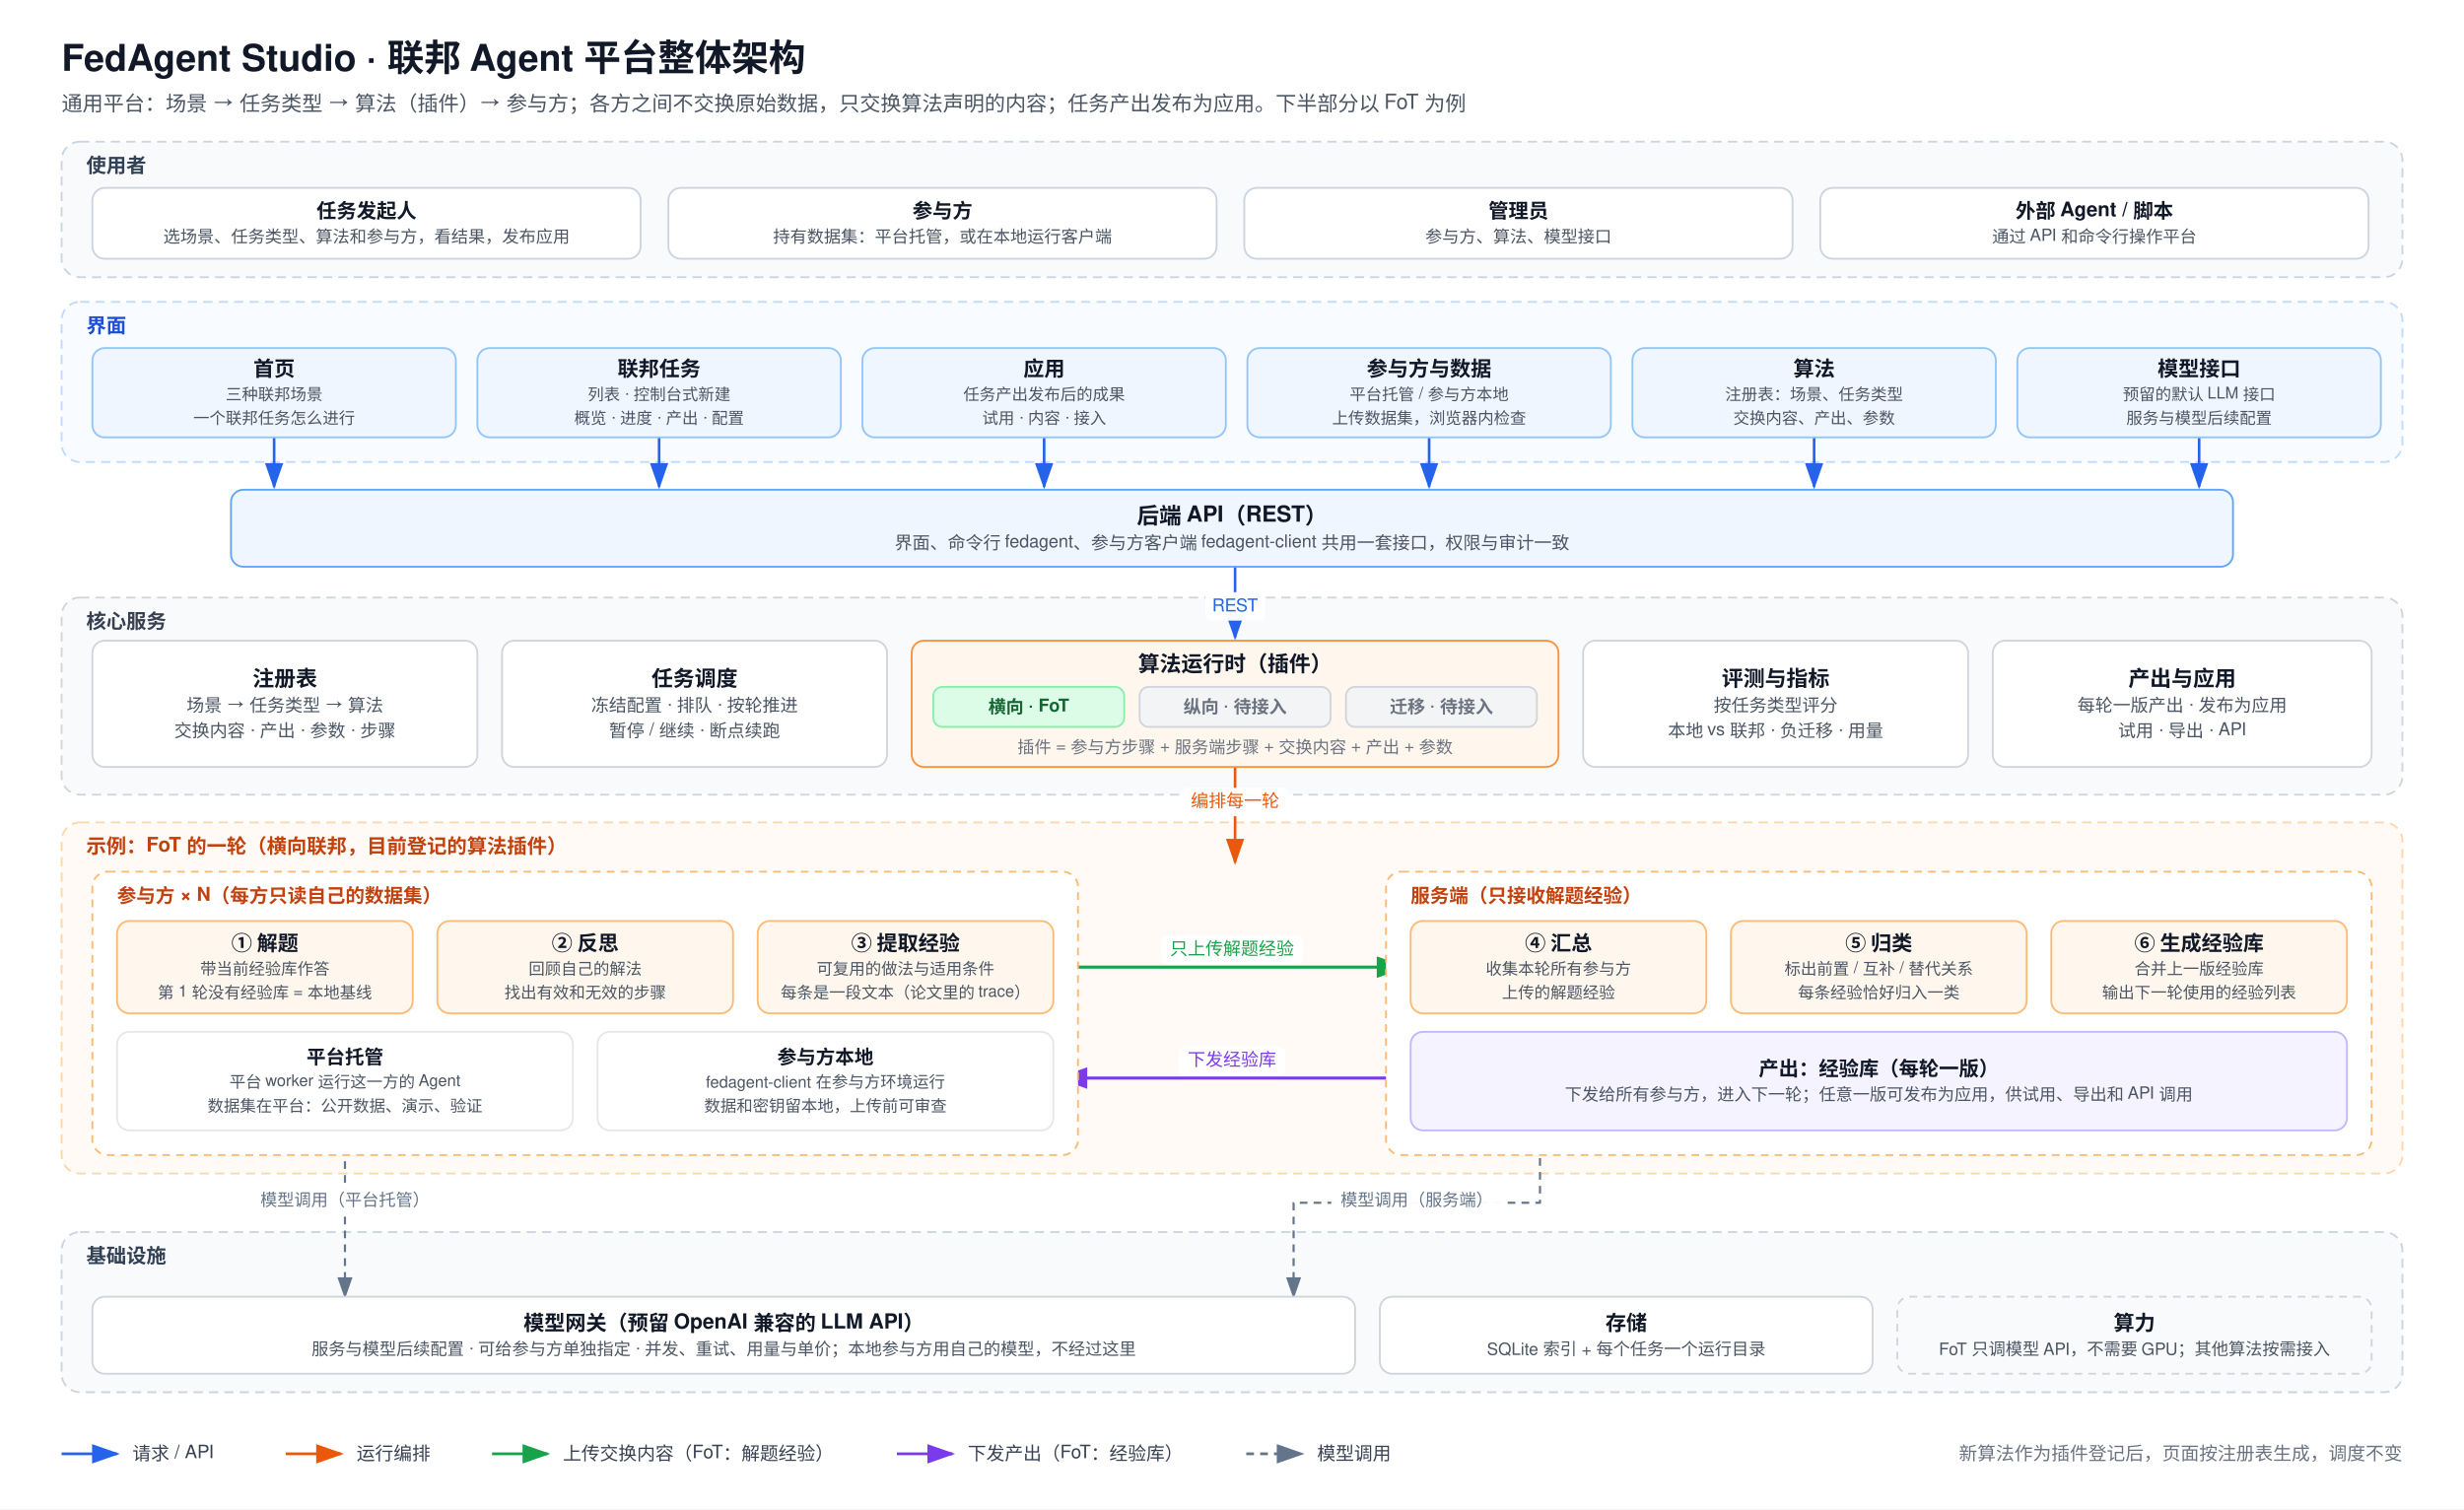
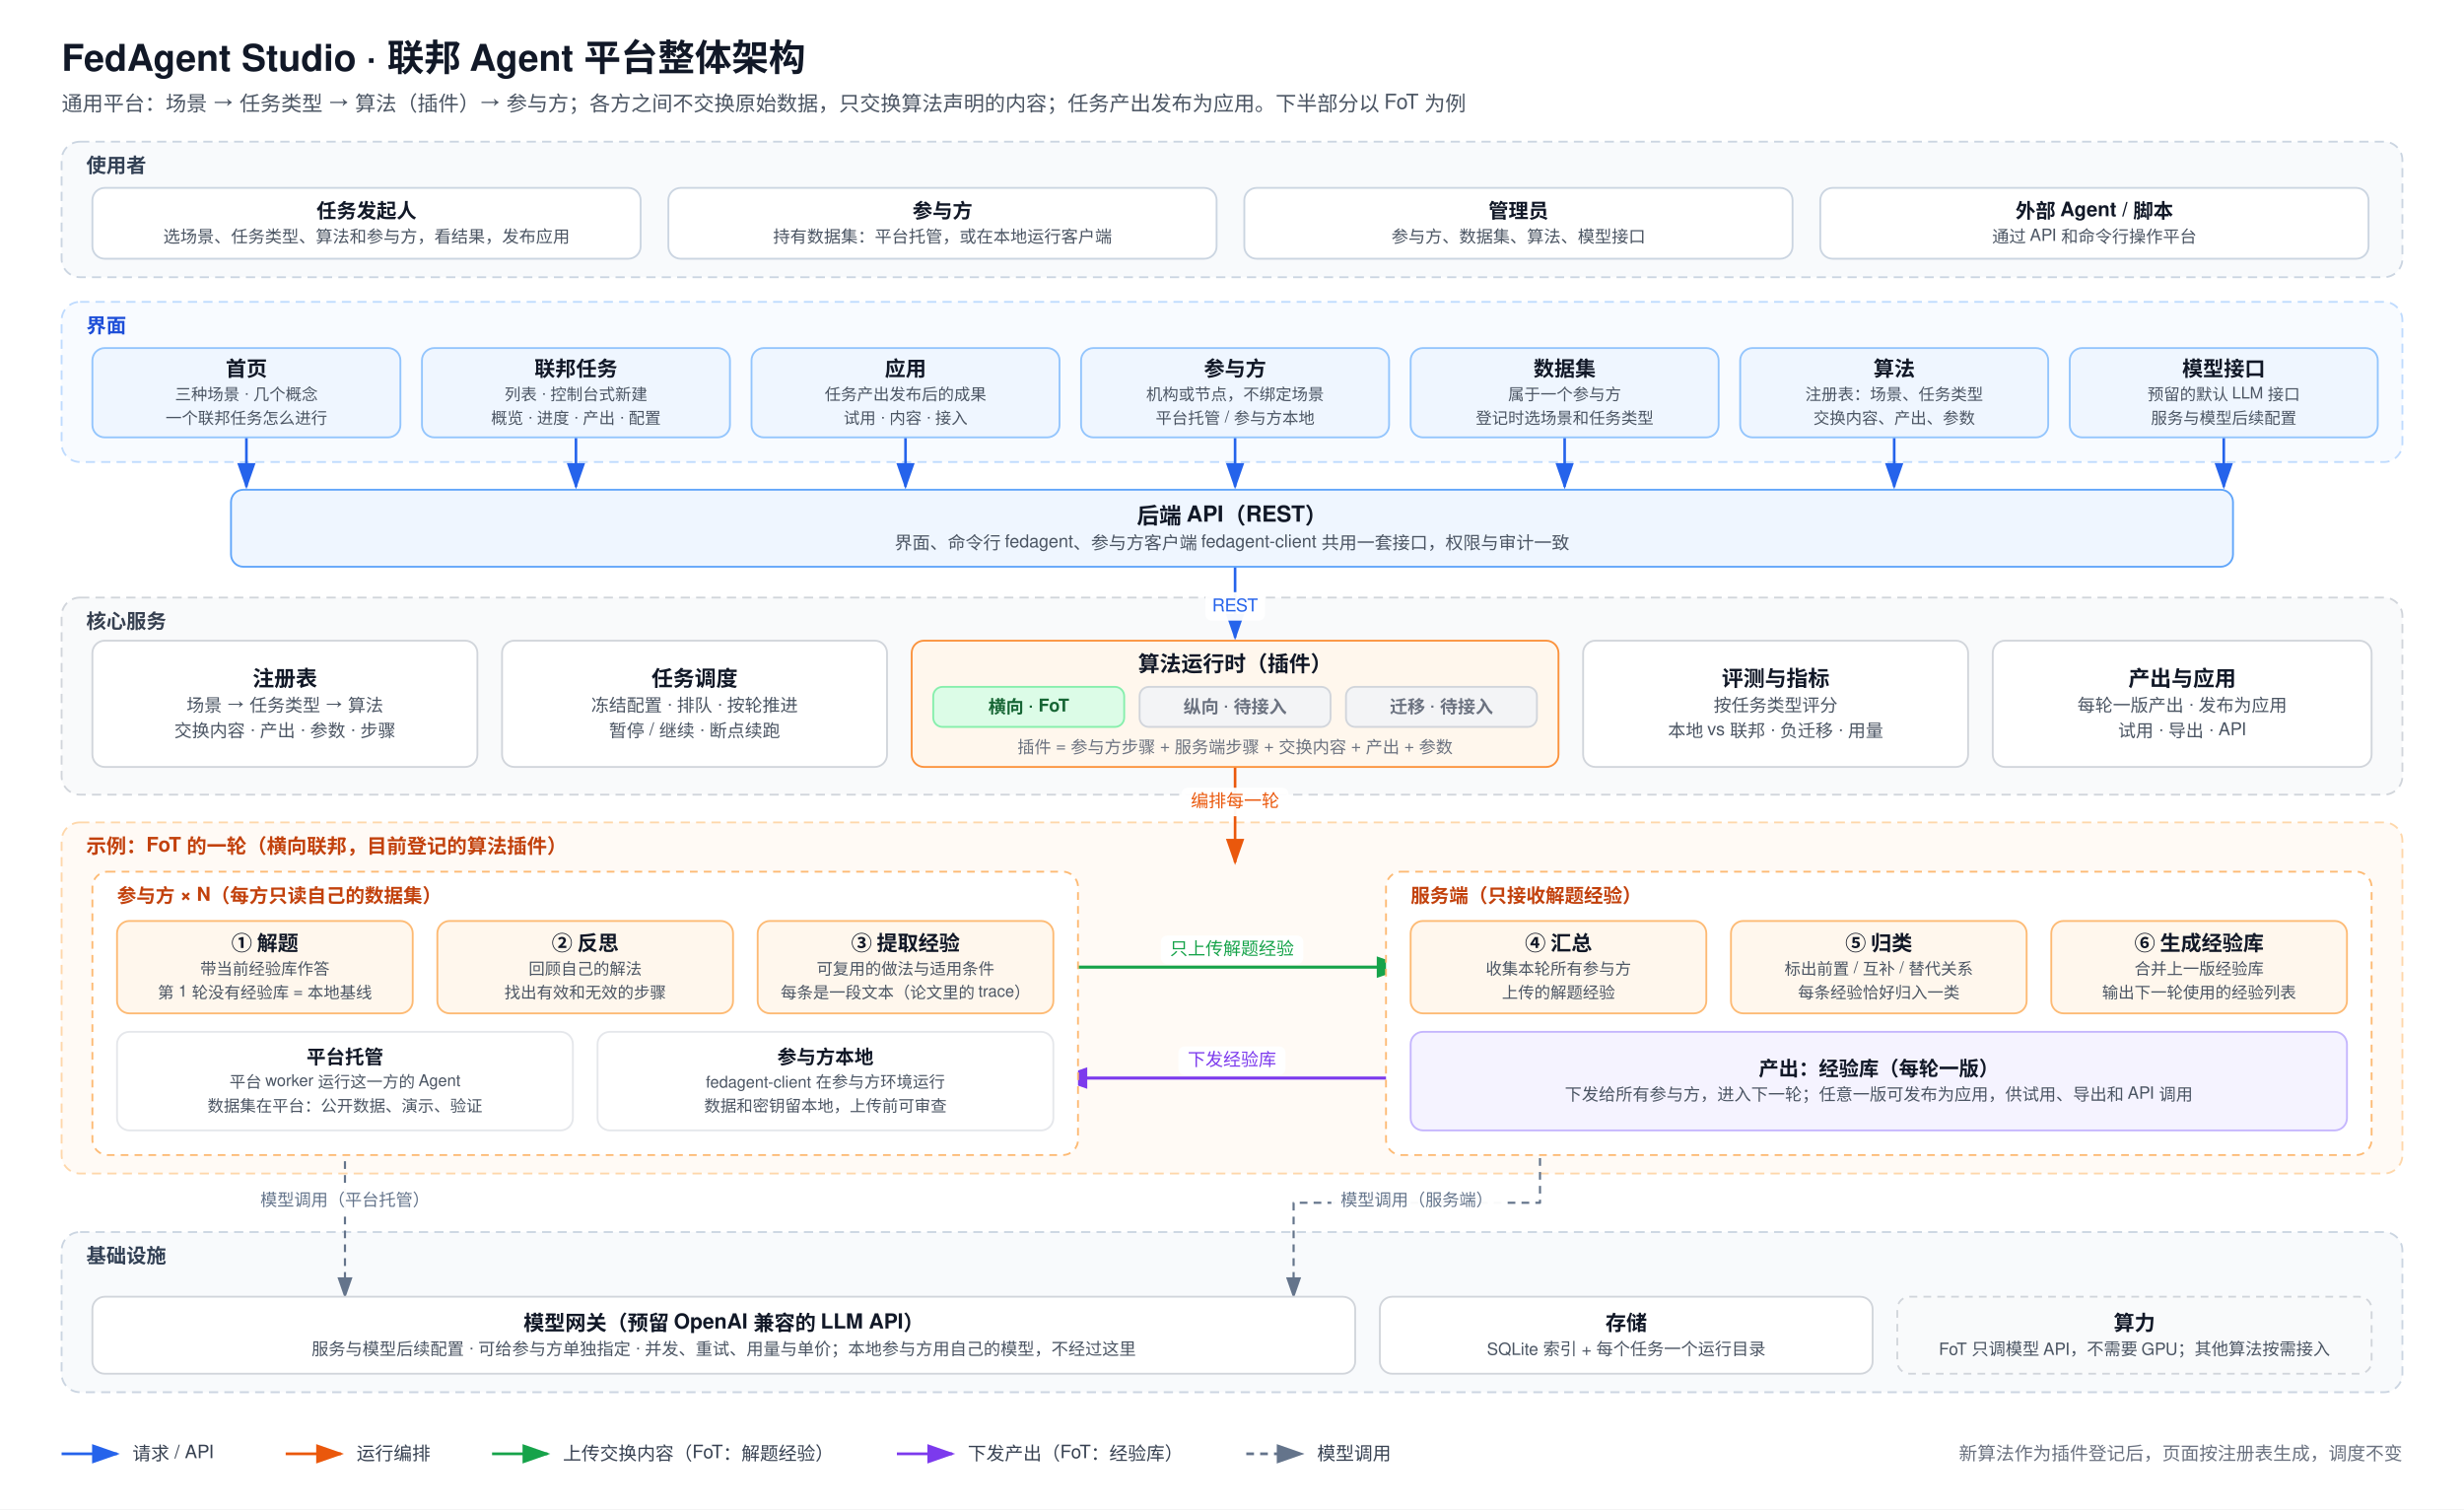
<svg xmlns="http://www.w3.org/2000/svg" viewBox="0 0 1600 980" width="1600" height="980">
  <style>text { font-family: 'Helvetica Neue', Helvetica, 'PingFang SC', 'Hiragino Sans GB', 'Heiti SC', 'Noto Sans CJK SC', 'Microsoft YaHei', Arial, sans-serif; }</style>
  <defs>
    <marker id="m-blue" markerWidth="10" markerHeight="7" refX="9" refY="3.5" orient="auto">
      <polygon points="0 0, 10 3.5, 0 7" fill="#2563eb" />
    </marker>
    <marker id="m-purple" markerWidth="10" markerHeight="7" refX="9" refY="3.5" orient="auto">
      <polygon points="0 0, 10 3.5, 0 7" fill="#7c3aed" />
    </marker>
    <marker id="m-orange" markerWidth="10" markerHeight="7" refX="9" refY="3.5" orient="auto">
      <polygon points="0 0, 10 3.5, 0 7" fill="#ea580c" />
    </marker>
    <marker id="m-green" markerWidth="10" markerHeight="7" refX="9" refY="3.5" orient="auto">
      <polygon points="0 0, 10 3.5, 0 7" fill="#16a34a" />
    </marker>
    <marker id="m-gray" markerWidth="10" markerHeight="7" refX="9" refY="3.5" orient="auto">
      <polygon points="0 0, 10 3.5, 0 7" fill="#64748b" />
    </marker>
  </defs>
  <rect width="1600" height="980" fill="#ffffff" />
  <text x="40" y="46" font-size="24" font-weight="700" fill="#111827" text-anchor="start">FedAgent Studio · 联邦 Agent 平台整体架构</text>
  <text x="40" y="72" font-size="13.5" font-weight="400" fill="#4b5563" text-anchor="start">通用平台：场景 → 任务类型 → 算法（插件）→ 参与方；各方之间不交换原始数据，只交换算法声明的内容；任务产出发布为应用。下半部分以 FoT 为例</text>
  <rect x="40" y="92" width="1520" height="88" rx="12" ry="12" fill="#f8fafc" stroke="#cbd5e1" stroke-width="1.2" stroke-dasharray="6,4" />
  <rect x="40" y="196" width="1520" height="104" rx="12" ry="12" fill="#f8fbff" stroke="#bfdbfe" stroke-width="1.2" stroke-dasharray="6,4" />
  <rect x="40" y="388" width="1520" height="128" rx="12" ry="12" fill="#f9fafb" stroke="#d1d5db" stroke-width="1.2" stroke-dasharray="6,4" />
  <rect x="40" y="534" width="1520" height="228" rx="12" ry="12" fill="#fffaf5" stroke="#fed7aa" stroke-width="1.2" stroke-dasharray="6,4" />
  <rect x="40" y="800" width="1520" height="104" rx="12" ry="12" fill="#f8fafc" stroke="#cbd5e1" stroke-width="1.2" stroke-dasharray="6,4" />
  <text x="56" y="112" font-size="13" font-weight="700" fill="#334155" text-anchor="start">使用者</text>
  <text x="56" y="216" font-size="13" font-weight="700" fill="#1d4ed8" text-anchor="start">界面</text>
  <text x="56" y="408" font-size="13" font-weight="700" fill="#374151" text-anchor="start">核心服务</text>
  <text x="56" y="554" font-size="13" font-weight="700" fill="#c2410c" text-anchor="start">示例：FoT 的一轮（横向联邦，目前登记的算法插件）</text>
  <text x="56" y="820" font-size="13" font-weight="700" fill="#334155" text-anchor="start">基础设施</text>
-   <path d="M178,284 V316" fill="none" stroke="#2563eb" stroke-width="1.7" marker-end="url(#m-blue)" stroke-linejoin="round" />
-   <path d="M428,284 V316" fill="none" stroke="#2563eb" stroke-width="1.7" marker-end="url(#m-blue)" stroke-linejoin="round" />
-   <path d="M678,284 V316" fill="none" stroke="#2563eb" stroke-width="1.7" marker-end="url(#m-blue)" stroke-linejoin="round" />
-   <path d="M928,284 V316" fill="none" stroke="#2563eb" stroke-width="1.7" marker-end="url(#m-blue)" stroke-linejoin="round" />
-   <path d="M1178,284 V316" fill="none" stroke="#2563eb" stroke-width="1.7" marker-end="url(#m-blue)" stroke-linejoin="round" />
-   <path d="M1428,284 V316" fill="none" stroke="#2563eb" stroke-width="1.7" marker-end="url(#m-blue)" stroke-linejoin="round" />
+   <path d="M160,284 V316" fill="none" stroke="#2563eb" stroke-width="1.7" marker-end="url(#m-blue)" stroke-linejoin="round" />
+   <path d="M374,284 V316" fill="none" stroke="#2563eb" stroke-width="1.7" marker-end="url(#m-blue)" stroke-linejoin="round" />
+   <path d="M588,284 V316" fill="none" stroke="#2563eb" stroke-width="1.7" marker-end="url(#m-blue)" stroke-linejoin="round" />
+   <path d="M802,284 V316" fill="none" stroke="#2563eb" stroke-width="1.7" marker-end="url(#m-blue)" stroke-linejoin="round" />
+   <path d="M1016,284 V316" fill="none" stroke="#2563eb" stroke-width="1.7" marker-end="url(#m-blue)" stroke-linejoin="round" />
+   <path d="M1230,284 V316" fill="none" stroke="#2563eb" stroke-width="1.7" marker-end="url(#m-blue)" stroke-linejoin="round" />
+   <path d="M1444,284 V316" fill="none" stroke="#2563eb" stroke-width="1.7" marker-end="url(#m-blue)" stroke-linejoin="round" />
  <path d="M802,368 V414" fill="none" stroke="#2563eb" stroke-width="1.7" marker-end="url(#m-blue)" stroke-linejoin="round" />
  <path d="M802,498 V560" fill="none" stroke="#ea580c" stroke-width="1.7" marker-end="url(#m-orange)" stroke-linejoin="round" />
  <path d="M686,628 H912" fill="none" stroke="#16a34a" stroke-width="2" marker-end="url(#m-green)" stroke-linejoin="round" />
  <path d="M914,700 H688" fill="none" stroke="#7c3aed" stroke-width="2" marker-end="url(#m-purple)" stroke-linejoin="round" />
  <path d="M224,736 V842" fill="none" stroke="#64748b" stroke-width="1.4" stroke-dasharray="5,4" marker-end="url(#m-gray)" stroke-linejoin="round" />
  <path d="M1000,752 V781 H840 V842" fill="none" stroke="#64748b" stroke-width="1.4" stroke-dasharray="5,4" marker-end="url(#m-gray)" stroke-linejoin="round" />
  <rect x="60" y="122" width="356" height="46" rx="8" ry="8" fill="#ffffff" stroke="#cbd5e1" stroke-width="1.2" />
  <text x="238.0" y="141.5" font-size="13" font-weight="600" fill="#111827" text-anchor="middle">任务发起人</text>
  <text x="238.0" y="157.5" font-size="11" font-weight="400" fill="#4b5563" text-anchor="middle">选场景、任务类型、算法和参与方，看结果，发布应用</text>
  <rect x="434" y="122" width="356" height="46" rx="8" ry="8" fill="#ffffff" stroke="#cbd5e1" stroke-width="1.2" />
  <text x="612.0" y="141.5" font-size="13" font-weight="600" fill="#111827" text-anchor="middle">参与方</text>
  <text x="612.0" y="157.5" font-size="11" font-weight="400" fill="#4b5563" text-anchor="middle">持有数据集：平台托管，或在本地运行客户端</text>
  <rect x="808" y="122" width="356" height="46" rx="8" ry="8" fill="#ffffff" stroke="#cbd5e1" stroke-width="1.2" />
  <text x="986.0" y="141.5" font-size="13" font-weight="600" fill="#111827" text-anchor="middle">管理员</text>
-   <text x="986.0" y="157.5" font-size="11" font-weight="400" fill="#4b5563" text-anchor="middle">参与方、算法、模型接口</text>
+   <text x="986.0" y="157.5" font-size="11" font-weight="400" fill="#4b5563" text-anchor="middle">参与方、数据集、算法、模型接口</text>
  <rect x="1182" y="122" width="356" height="46" rx="8" ry="8" fill="#ffffff" stroke="#cbd5e1" stroke-width="1.2" />
  <text x="1360.0" y="141.5" font-size="13" font-weight="600" fill="#111827" text-anchor="middle">外部 Agent / 脚本</text>
  <text x="1360.0" y="157.5" font-size="11" font-weight="400" fill="#4b5563" text-anchor="middle">通过 API 和命令行操作平台</text>
-   <rect x="60" y="226" width="236" height="58" rx="8" ry="8" fill="#eff6ff" stroke="#93c5fd" stroke-width="1.2" />
-   <text x="178.0" y="244.2" font-size="13.5" font-weight="600" fill="#111827" text-anchor="middle">首页</text>
-   <text x="178.0" y="259.8" font-size="10.5" font-weight="400" fill="#4b5563" text-anchor="middle">三种联邦场景</text>
-   <text x="178.0" y="275.2" font-size="10.5" font-weight="400" fill="#4b5563" text-anchor="middle">一个联邦任务怎么进行</text>
-   <rect x="310" y="226" width="236" height="58" rx="8" ry="8" fill="#eff6ff" stroke="#93c5fd" stroke-width="1.2" />
-   <text x="428.0" y="244.2" font-size="13.5" font-weight="600" fill="#111827" text-anchor="middle">联邦任务</text>
-   <text x="428.0" y="259.8" font-size="10.5" font-weight="400" fill="#4b5563" text-anchor="middle">列表 · 控制台式新建</text>
-   <text x="428.0" y="275.2" font-size="10.5" font-weight="400" fill="#4b5563" text-anchor="middle">概览 · 进度 · 产出 · 配置</text>
-   <rect x="560" y="226" width="236" height="58" rx="8" ry="8" fill="#eff6ff" stroke="#93c5fd" stroke-width="1.2" />
-   <text x="678.0" y="244.2" font-size="13.5" font-weight="600" fill="#111827" text-anchor="middle">应用</text>
-   <text x="678.0" y="259.8" font-size="10.5" font-weight="400" fill="#4b5563" text-anchor="middle">任务产出发布后的成果</text>
-   <text x="678.0" y="275.2" font-size="10.5" font-weight="400" fill="#4b5563" text-anchor="middle">试用 · 内容 · 接入</text>
-   <rect x="810" y="226" width="236" height="58" rx="8" ry="8" fill="#eff6ff" stroke="#93c5fd" stroke-width="1.2" />
-   <text x="928.0" y="244.2" font-size="13.5" font-weight="600" fill="#111827" text-anchor="middle">参与方与数据</text>
-   <text x="928.0" y="259.8" font-size="10.5" font-weight="400" fill="#4b5563" text-anchor="middle">平台托管 / 参与方本地</text>
-   <text x="928.0" y="275.2" font-size="10.5" font-weight="400" fill="#4b5563" text-anchor="middle">上传数据集，浏览器内检查</text>
-   <rect x="1060" y="226" width="236" height="58" rx="8" ry="8" fill="#eff6ff" stroke="#93c5fd" stroke-width="1.2" />
-   <text x="1178.0" y="244.2" font-size="13.5" font-weight="600" fill="#111827" text-anchor="middle">算法</text>
-   <text x="1178.0" y="259.8" font-size="10.5" font-weight="400" fill="#4b5563" text-anchor="middle">注册表：场景、任务类型</text>
-   <text x="1178.0" y="275.2" font-size="10.5" font-weight="400" fill="#4b5563" text-anchor="middle">交换内容、产出、参数</text>
-   <rect x="1310" y="226" width="236" height="58" rx="8" ry="8" fill="#eff6ff" stroke="#93c5fd" stroke-width="1.2" />
-   <text x="1428.0" y="244.2" font-size="13.5" font-weight="600" fill="#111827" text-anchor="middle">模型接口</text>
-   <text x="1428.0" y="259.8" font-size="10.5" font-weight="400" fill="#4b5563" text-anchor="middle">预留的默认 LLM 接口</text>
-   <text x="1428.0" y="275.2" font-size="10.5" font-weight="400" fill="#4b5563" text-anchor="middle">服务与模型后续配置</text>
+   <rect x="60" y="226" width="200" height="58" rx="8" ry="8" fill="#eff6ff" stroke="#93c5fd" stroke-width="1.2" />
+   <text x="160.0" y="244.2" font-size="13.5" font-weight="600" fill="#111827" text-anchor="middle">首页</text>
+   <text x="160.0" y="259.8" font-size="10.5" font-weight="400" fill="#4b5563" text-anchor="middle">三种场景 · 几个概念</text>
+   <text x="160.0" y="275.2" font-size="10.5" font-weight="400" fill="#4b5563" text-anchor="middle">一个联邦任务怎么进行</text>
+   <rect x="274" y="226" width="200" height="58" rx="8" ry="8" fill="#eff6ff" stroke="#93c5fd" stroke-width="1.2" />
+   <text x="374.0" y="244.2" font-size="13.5" font-weight="600" fill="#111827" text-anchor="middle">联邦任务</text>
+   <text x="374.0" y="259.8" font-size="10.5" font-weight="400" fill="#4b5563" text-anchor="middle">列表 · 控制台式新建</text>
+   <text x="374.0" y="275.2" font-size="10.5" font-weight="400" fill="#4b5563" text-anchor="middle">概览 · 进度 · 产出 · 配置</text>
+   <rect x="488" y="226" width="200" height="58" rx="8" ry="8" fill="#eff6ff" stroke="#93c5fd" stroke-width="1.2" />
+   <text x="588.0" y="244.2" font-size="13.5" font-weight="600" fill="#111827" text-anchor="middle">应用</text>
+   <text x="588.0" y="259.8" font-size="10.5" font-weight="400" fill="#4b5563" text-anchor="middle">任务产出发布后的成果</text>
+   <text x="588.0" y="275.2" font-size="10.5" font-weight="400" fill="#4b5563" text-anchor="middle">试用 · 内容 · 接入</text>
+   <rect x="702" y="226" width="200" height="58" rx="8" ry="8" fill="#eff6ff" stroke="#93c5fd" stroke-width="1.2" />
+   <text x="802.0" y="244.2" font-size="13.5" font-weight="600" fill="#111827" text-anchor="middle">参与方</text>
+   <text x="802.0" y="259.8" font-size="10.5" font-weight="400" fill="#4b5563" text-anchor="middle">机构或节点，不绑定场景</text>
+   <text x="802.0" y="275.2" font-size="10.5" font-weight="400" fill="#4b5563" text-anchor="middle">平台托管 / 参与方本地</text>
+   <rect x="916" y="226" width="200" height="58" rx="8" ry="8" fill="#eff6ff" stroke="#93c5fd" stroke-width="1.2" />
+   <text x="1016.0" y="244.2" font-size="13.5" font-weight="600" fill="#111827" text-anchor="middle">数据集</text>
+   <text x="1016.0" y="259.8" font-size="10.5" font-weight="400" fill="#4b5563" text-anchor="middle">属于一个参与方</text>
+   <text x="1016.0" y="275.2" font-size="10.5" font-weight="400" fill="#4b5563" text-anchor="middle">登记时选场景和任务类型</text>
+   <rect x="1130" y="226" width="200" height="58" rx="8" ry="8" fill="#eff6ff" stroke="#93c5fd" stroke-width="1.2" />
+   <text x="1230.0" y="244.2" font-size="13.5" font-weight="600" fill="#111827" text-anchor="middle">算法</text>
+   <text x="1230.0" y="259.8" font-size="10.5" font-weight="400" fill="#4b5563" text-anchor="middle">注册表：场景、任务类型</text>
+   <text x="1230.0" y="275.2" font-size="10.5" font-weight="400" fill="#4b5563" text-anchor="middle">交换内容、产出、参数</text>
+   <rect x="1344" y="226" width="200" height="58" rx="8" ry="8" fill="#eff6ff" stroke="#93c5fd" stroke-width="1.2" />
+   <text x="1444.0" y="244.2" font-size="13.5" font-weight="600" fill="#111827" text-anchor="middle">模型接口</text>
+   <text x="1444.0" y="259.8" font-size="10.5" font-weight="400" fill="#4b5563" text-anchor="middle">预留的默认 LLM 接口</text>
+   <text x="1444.0" y="275.2" font-size="10.5" font-weight="400" fill="#4b5563" text-anchor="middle">服务与模型后续配置</text>
  <rect x="150" y="318" width="1300" height="50" rx="8" ry="8" fill="#eff6ff" stroke="#60a5fa" stroke-width="1.2" />
  <text x="800.0" y="340.0" font-size="14.5" font-weight="600" fill="#111827" text-anchor="middle">后端 API（REST）</text>
  <text x="800.0" y="356.5" font-size="11.5" font-weight="400" fill="#4b5563" text-anchor="middle">界面、命令行 fedagent、参与方客户端 fedagent-client 共用一套接口，权限与审计一致</text>
  <rect x="60" y="416" width="250" height="82" rx="8" ry="8" fill="#ffffff" stroke="#d1d5db" stroke-width="1.2" />
  <text x="185.0" y="445.5" font-size="14" font-weight="600" fill="#111827" text-anchor="middle">注册表</text>
  <text x="185.0" y="462.0" font-size="11.5" font-weight="400" fill="#4b5563" text-anchor="middle">场景 → 任务类型 → 算法</text>
  <text x="185.0" y="478.5" font-size="11.5" font-weight="400" fill="#4b5563" text-anchor="middle">交换内容 · 产出 · 参数 · 步骤</text>
  <rect x="326" y="416" width="250" height="82" rx="8" ry="8" fill="#ffffff" stroke="#d1d5db" stroke-width="1.2" />
  <text x="451.0" y="445.5" font-size="14" font-weight="600" fill="#111827" text-anchor="middle">任务调度</text>
  <text x="451.0" y="462.0" font-size="11.5" font-weight="400" fill="#4b5563" text-anchor="middle">冻结配置 · 排队 · 按轮推进</text>
  <text x="451.0" y="478.5" font-size="11.5" font-weight="400" fill="#4b5563" text-anchor="middle">暂停 / 继续 · 断点续跑</text>
  <rect x="592" y="416" width="420" height="82" rx="8" ry="8" fill="#fff7ed" stroke="#fb923c" stroke-width="1.2" />
  <text x="802" y="436" font-size="14" font-weight="600" fill="#111827" text-anchor="middle">算法运行时（插件）</text>
  <rect x="606" y="446" width="124" height="26" rx="6" ry="6" fill="#dcfce7" stroke="#86efac" stroke-width="1.2" />
  <text x="668" y="463" font-size="11.5" font-weight="600" fill="#166534" text-anchor="middle">横向 · FoT</text>
  <rect x="740" y="446" width="124" height="26" rx="6" ry="6" fill="#f3f4f6" stroke="#d1d5db" stroke-width="1.2" />
  <text x="802" y="463" font-size="11.5" font-weight="600" fill="#6b7280" text-anchor="middle">纵向 · 待接入</text>
  <rect x="874" y="446" width="124" height="26" rx="6" ry="6" fill="#f3f4f6" stroke="#d1d5db" stroke-width="1.2" />
  <text x="936" y="463" font-size="11.5" font-weight="600" fill="#6b7280" text-anchor="middle">迁移 · 待接入</text>
  <text x="802" y="489" font-size="11" font-weight="400" fill="#6b7280" text-anchor="middle">插件 = 参与方步骤 + 服务端步骤 + 交换内容 + 产出 + 参数</text>
  <rect x="1028" y="416" width="250" height="82" rx="8" ry="8" fill="#ffffff" stroke="#d1d5db" stroke-width="1.2" />
  <text x="1153.0" y="445.5" font-size="14" font-weight="600" fill="#111827" text-anchor="middle">评测与指标</text>
  <text x="1153.0" y="462.0" font-size="11.5" font-weight="400" fill="#4b5563" text-anchor="middle">按任务类型评分</text>
  <text x="1153.0" y="478.5" font-size="11.5" font-weight="400" fill="#4b5563" text-anchor="middle">本地 vs 联邦 · 负迁移 · 用量</text>
  <rect x="1294" y="416" width="246" height="82" rx="8" ry="8" fill="#ffffff" stroke="#d1d5db" stroke-width="1.2" />
  <text x="1417.0" y="445.5" font-size="14" font-weight="600" fill="#111827" text-anchor="middle">产出与应用</text>
  <text x="1417.0" y="462.0" font-size="11.5" font-weight="400" fill="#4b5563" text-anchor="middle">每轮一版产出 · 发布为应用</text>
  <text x="1417.0" y="478.5" font-size="11.5" font-weight="400" fill="#4b5563" text-anchor="middle">试用 · 导出 · API</text>
  <rect x="60" y="566" width="640" height="184" rx="10" ry="10" fill="#ffffff" stroke="#fdba74" stroke-width="1.2" stroke-dasharray="5,4" />
  <text x="76" y="586" font-size="12.5" font-weight="700" fill="#c2410c" text-anchor="start">参与方 × N（每方只读自己的数据集）</text>
  <rect x="76" y="598" width="192" height="60" rx="8" ry="8" fill="#fff7ed" stroke="#fdba74" stroke-width="1.2" />
  <text x="172.0" y="617.2" font-size="13.5" font-weight="600" fill="#111827" text-anchor="middle">① 解题</text>
  <text x="172.0" y="632.8" font-size="10.5" font-weight="400" fill="#4b5563" text-anchor="middle">带当前经验库作答</text>
  <text x="172.0" y="648.2" font-size="10.5" font-weight="400" fill="#4b5563" text-anchor="middle">第 1 轮没有经验库 = 本地基线</text>
  <rect x="284" y="598" width="192" height="60" rx="8" ry="8" fill="#fff7ed" stroke="#fdba74" stroke-width="1.2" />
  <text x="380.0" y="617.2" font-size="13.5" font-weight="600" fill="#111827" text-anchor="middle">② 反思</text>
  <text x="380.0" y="632.8" font-size="10.5" font-weight="400" fill="#4b5563" text-anchor="middle">回顾自己的解法</text>
  <text x="380.0" y="648.2" font-size="10.5" font-weight="400" fill="#4b5563" text-anchor="middle">找出有效和无效的步骤</text>
  <rect x="492" y="598" width="192" height="60" rx="8" ry="8" fill="#fff7ed" stroke="#fdba74" stroke-width="1.2" />
  <text x="588.0" y="617.2" font-size="13.5" font-weight="600" fill="#111827" text-anchor="middle">③ 提取经验</text>
  <text x="588.0" y="632.8" font-size="10.5" font-weight="400" fill="#4b5563" text-anchor="middle">可复用的做法与适用条件</text>
  <text x="588.0" y="648.2" font-size="10.5" font-weight="400" fill="#4b5563" text-anchor="middle">每条是一段文本（论文里的 trace）</text>
  <rect x="76" y="670" width="296" height="64" rx="8" ry="8" fill="#ffffff" stroke="#e5e7eb" stroke-width="1.2" />
  <text x="224.0" y="690.8" font-size="12.5" font-weight="600" fill="#111827" text-anchor="middle">平台托管</text>
  <text x="224.0" y="706.2" font-size="10.5" font-weight="400" fill="#4b5563" text-anchor="middle">平台 worker 运行这一方的 Agent</text>
  <text x="224.0" y="721.8" font-size="10.5" font-weight="400" fill="#4b5563" text-anchor="middle">数据集在平台：公开数据、演示、验证</text>
  <rect x="388" y="670" width="296" height="64" rx="8" ry="8" fill="#ffffff" stroke="#e5e7eb" stroke-width="1.2" />
  <text x="536.0" y="690.8" font-size="12.5" font-weight="600" fill="#111827" text-anchor="middle">参与方本地</text>
  <text x="536.0" y="706.2" font-size="10.5" font-weight="400" fill="#4b5563" text-anchor="middle">fedagent-client 在参与方环境运行</text>
  <text x="536.0" y="721.8" font-size="10.5" font-weight="400" fill="#4b5563" text-anchor="middle">数据和密钥留本地，上传前可审查</text>
  <rect x="900" y="566" width="640" height="184" rx="10" ry="10" fill="#ffffff" stroke="#fdba74" stroke-width="1.2" stroke-dasharray="5,4" />
  <text x="916" y="586" font-size="12.5" font-weight="700" fill="#c2410c" text-anchor="start">服务端（只接收解题经验）</text>
  <rect x="916" y="598" width="192" height="60" rx="8" ry="8" fill="#fff7ed" stroke="#fdba74" stroke-width="1.2" />
  <text x="1012.0" y="617.2" font-size="13.5" font-weight="600" fill="#111827" text-anchor="middle">④ 汇总</text>
  <text x="1012.0" y="632.8" font-size="10.5" font-weight="400" fill="#4b5563" text-anchor="middle">收集本轮所有参与方</text>
  <text x="1012.0" y="648.2" font-size="10.5" font-weight="400" fill="#4b5563" text-anchor="middle">上传的解题经验</text>
  <rect x="1124" y="598" width="192" height="60" rx="8" ry="8" fill="#fff7ed" stroke="#fdba74" stroke-width="1.2" />
  <text x="1220.0" y="617.2" font-size="13.5" font-weight="600" fill="#111827" text-anchor="middle">⑤ 归类</text>
  <text x="1220.0" y="632.8" font-size="10.5" font-weight="400" fill="#4b5563" text-anchor="middle">标出前置 / 互补 / 替代关系</text>
  <text x="1220.0" y="648.2" font-size="10.5" font-weight="400" fill="#4b5563" text-anchor="middle">每条经验恰好归入一类</text>
  <rect x="1332" y="598" width="192" height="60" rx="8" ry="8" fill="#fff7ed" stroke="#fdba74" stroke-width="1.2" />
  <text x="1428.0" y="617.2" font-size="13.5" font-weight="600" fill="#111827" text-anchor="middle">⑥ 生成经验库</text>
  <text x="1428.0" y="632.8" font-size="10.5" font-weight="400" fill="#4b5563" text-anchor="middle">合并上一版经验库</text>
  <text x="1428.0" y="648.2" font-size="10.5" font-weight="400" fill="#4b5563" text-anchor="middle">输出下一轮使用的经验列表</text>
  <rect x="916" y="670" width="608" height="64" rx="8" ry="8" fill="#f5f3ff" stroke="#c4b5fd" stroke-width="1.2" />
  <text x="1220.0" y="698.5" font-size="13" font-weight="600" fill="#111827" text-anchor="middle">产出：经验库（每轮一版）</text>
  <text x="1220.0" y="714.5" font-size="11" font-weight="400" fill="#4b5563" text-anchor="middle">下发给所有参与方，进入下一轮；任意一版可发布为应用，供试用、导出和 API 调用</text>
  <rect x="60" y="842" width="820" height="50" rx="8" ry="8" fill="#ffffff" stroke="#d1d5db" stroke-width="1.2" />
  <text x="470.0" y="863.8" font-size="13.5" font-weight="600" fill="#111827" text-anchor="middle">模型网关（预留 OpenAI 兼容的 LLM API）</text>
  <text x="470.0" y="879.8" font-size="11" font-weight="400" fill="#4b5563" text-anchor="middle">服务与模型后续配置 · 可给参与方单独指定 · 并发、重试、用量与单价；本地参与方用自己的模型，不经过这里</text>
  <rect x="896" y="842" width="320" height="50" rx="8" ry="8" fill="#ffffff" stroke="#d1d5db" stroke-width="1.2" />
  <text x="1056.0" y="863.8" font-size="13.5" font-weight="600" fill="#111827" text-anchor="middle">存储</text>
  <text x="1056.0" y="879.8" font-size="11" font-weight="400" fill="#4b5563" text-anchor="middle">SQLite 索引 + 每个任务一个运行目录</text>
  <rect x="1232" y="842" width="308" height="50" rx="8" ry="8" fill="#f9fafb" stroke="#d1d5db" stroke-width="1.2" stroke-dasharray="5,4" />
  <text x="1386.0" y="863.8" font-size="13.5" font-weight="600" fill="#111827" text-anchor="middle">算力</text>
  <text x="1386.0" y="879.8" font-size="11" font-weight="400" fill="#4b5563" text-anchor="middle">FoT 只调模型 API，不需要 GPU；其他算法按需接入</text>
  <rect x="782.7" y="384.5" width="38.7" height="18.5" rx="4" fill="#ffffff" opacity="0.96" />
  <text x="802" y="397" font-size="11.5" font-weight="500" fill="#2563eb" text-anchor="middle">REST</text>
  <rect x="767.2" y="511.5" width="69.5" height="18.5" rx="4" fill="#ffffff" opacity="0.96" />
  <text x="802" y="524" font-size="11.5" font-weight="500" fill="#ea580c" text-anchor="middle">编排每一轮</text>
  <rect x="753.8" y="607.5" width="92.5" height="18.5" rx="4" fill="#ffffff" opacity="0.96" />
  <text x="800" y="620" font-size="11.5" font-weight="500" fill="#16a34a" text-anchor="middle">只上传解题经验</text>
  <rect x="765.2" y="679.5" width="69.5" height="18.5" rx="4" fill="#ffffff" opacity="0.96" />
  <text x="800" y="692" font-size="11.5" font-weight="500" fill="#7c3aed" text-anchor="middle">下发经验库</text>
  <rect x="163.0" y="771.0" width="122.0" height="18.0" rx="4" fill="#ffffff" opacity="0.96" />
  <text x="224" y="783" font-size="11" font-weight="500" fill="#64748b" text-anchor="middle">模型调用（平台托管）</text>
  <rect x="864.5" y="771.0" width="111.0" height="18.0" rx="4" fill="#ffffff" opacity="0.96" />
  <text x="920" y="783" font-size="11" font-weight="500" fill="#64748b" text-anchor="middle">模型调用（服务端）</text>
  <path d="M40,944 H76" fill="none" stroke="#2563eb" stroke-width="1.8" marker-end="url(#m-blue)" stroke-linejoin="round" />
  <text x="86" y="948" font-size="12" font-weight="400" fill="#374151" text-anchor="start">请求 / API</text>
  <path d="M185.52,944 H221.52" fill="none" stroke="#ea580c" stroke-width="1.8" marker-end="url(#m-orange)" stroke-linejoin="round" />
  <text x="231.52" y="948" font-size="12" font-weight="400" fill="#374151" text-anchor="start">运行编排</text>
  <path d="M319.52,944 H355.52" fill="none" stroke="#16a34a" stroke-width="1.8" marker-end="url(#m-green)" stroke-linejoin="round" />
  <text x="365.52" y="948" font-size="12" font-weight="400" fill="#374151" text-anchor="start">上传交换内容（FoT：解题经验）</text>
  <path d="M582.4,944 H618.4" fill="none" stroke="#7c3aed" stroke-width="1.8" marker-end="url(#m-purple)" stroke-linejoin="round" />
  <text x="628.4" y="948" font-size="12" font-weight="400" fill="#374151" text-anchor="start">下发产出（FoT：经验库）</text>
  <path d="M809.28,944 H845.28" fill="none" stroke="#64748b" stroke-width="1.8" stroke-dasharray="5,4" marker-end="url(#m-gray)" stroke-linejoin="round" />
  <text x="855.28" y="948" font-size="12" font-weight="400" fill="#374151" text-anchor="start">模型调用</text>
  <text x="1560" y="948" font-size="12" font-weight="400" fill="#6b7280" text-anchor="end">新算法作为插件登记后，页面按注册表生成，调度不变</text>
</svg>
